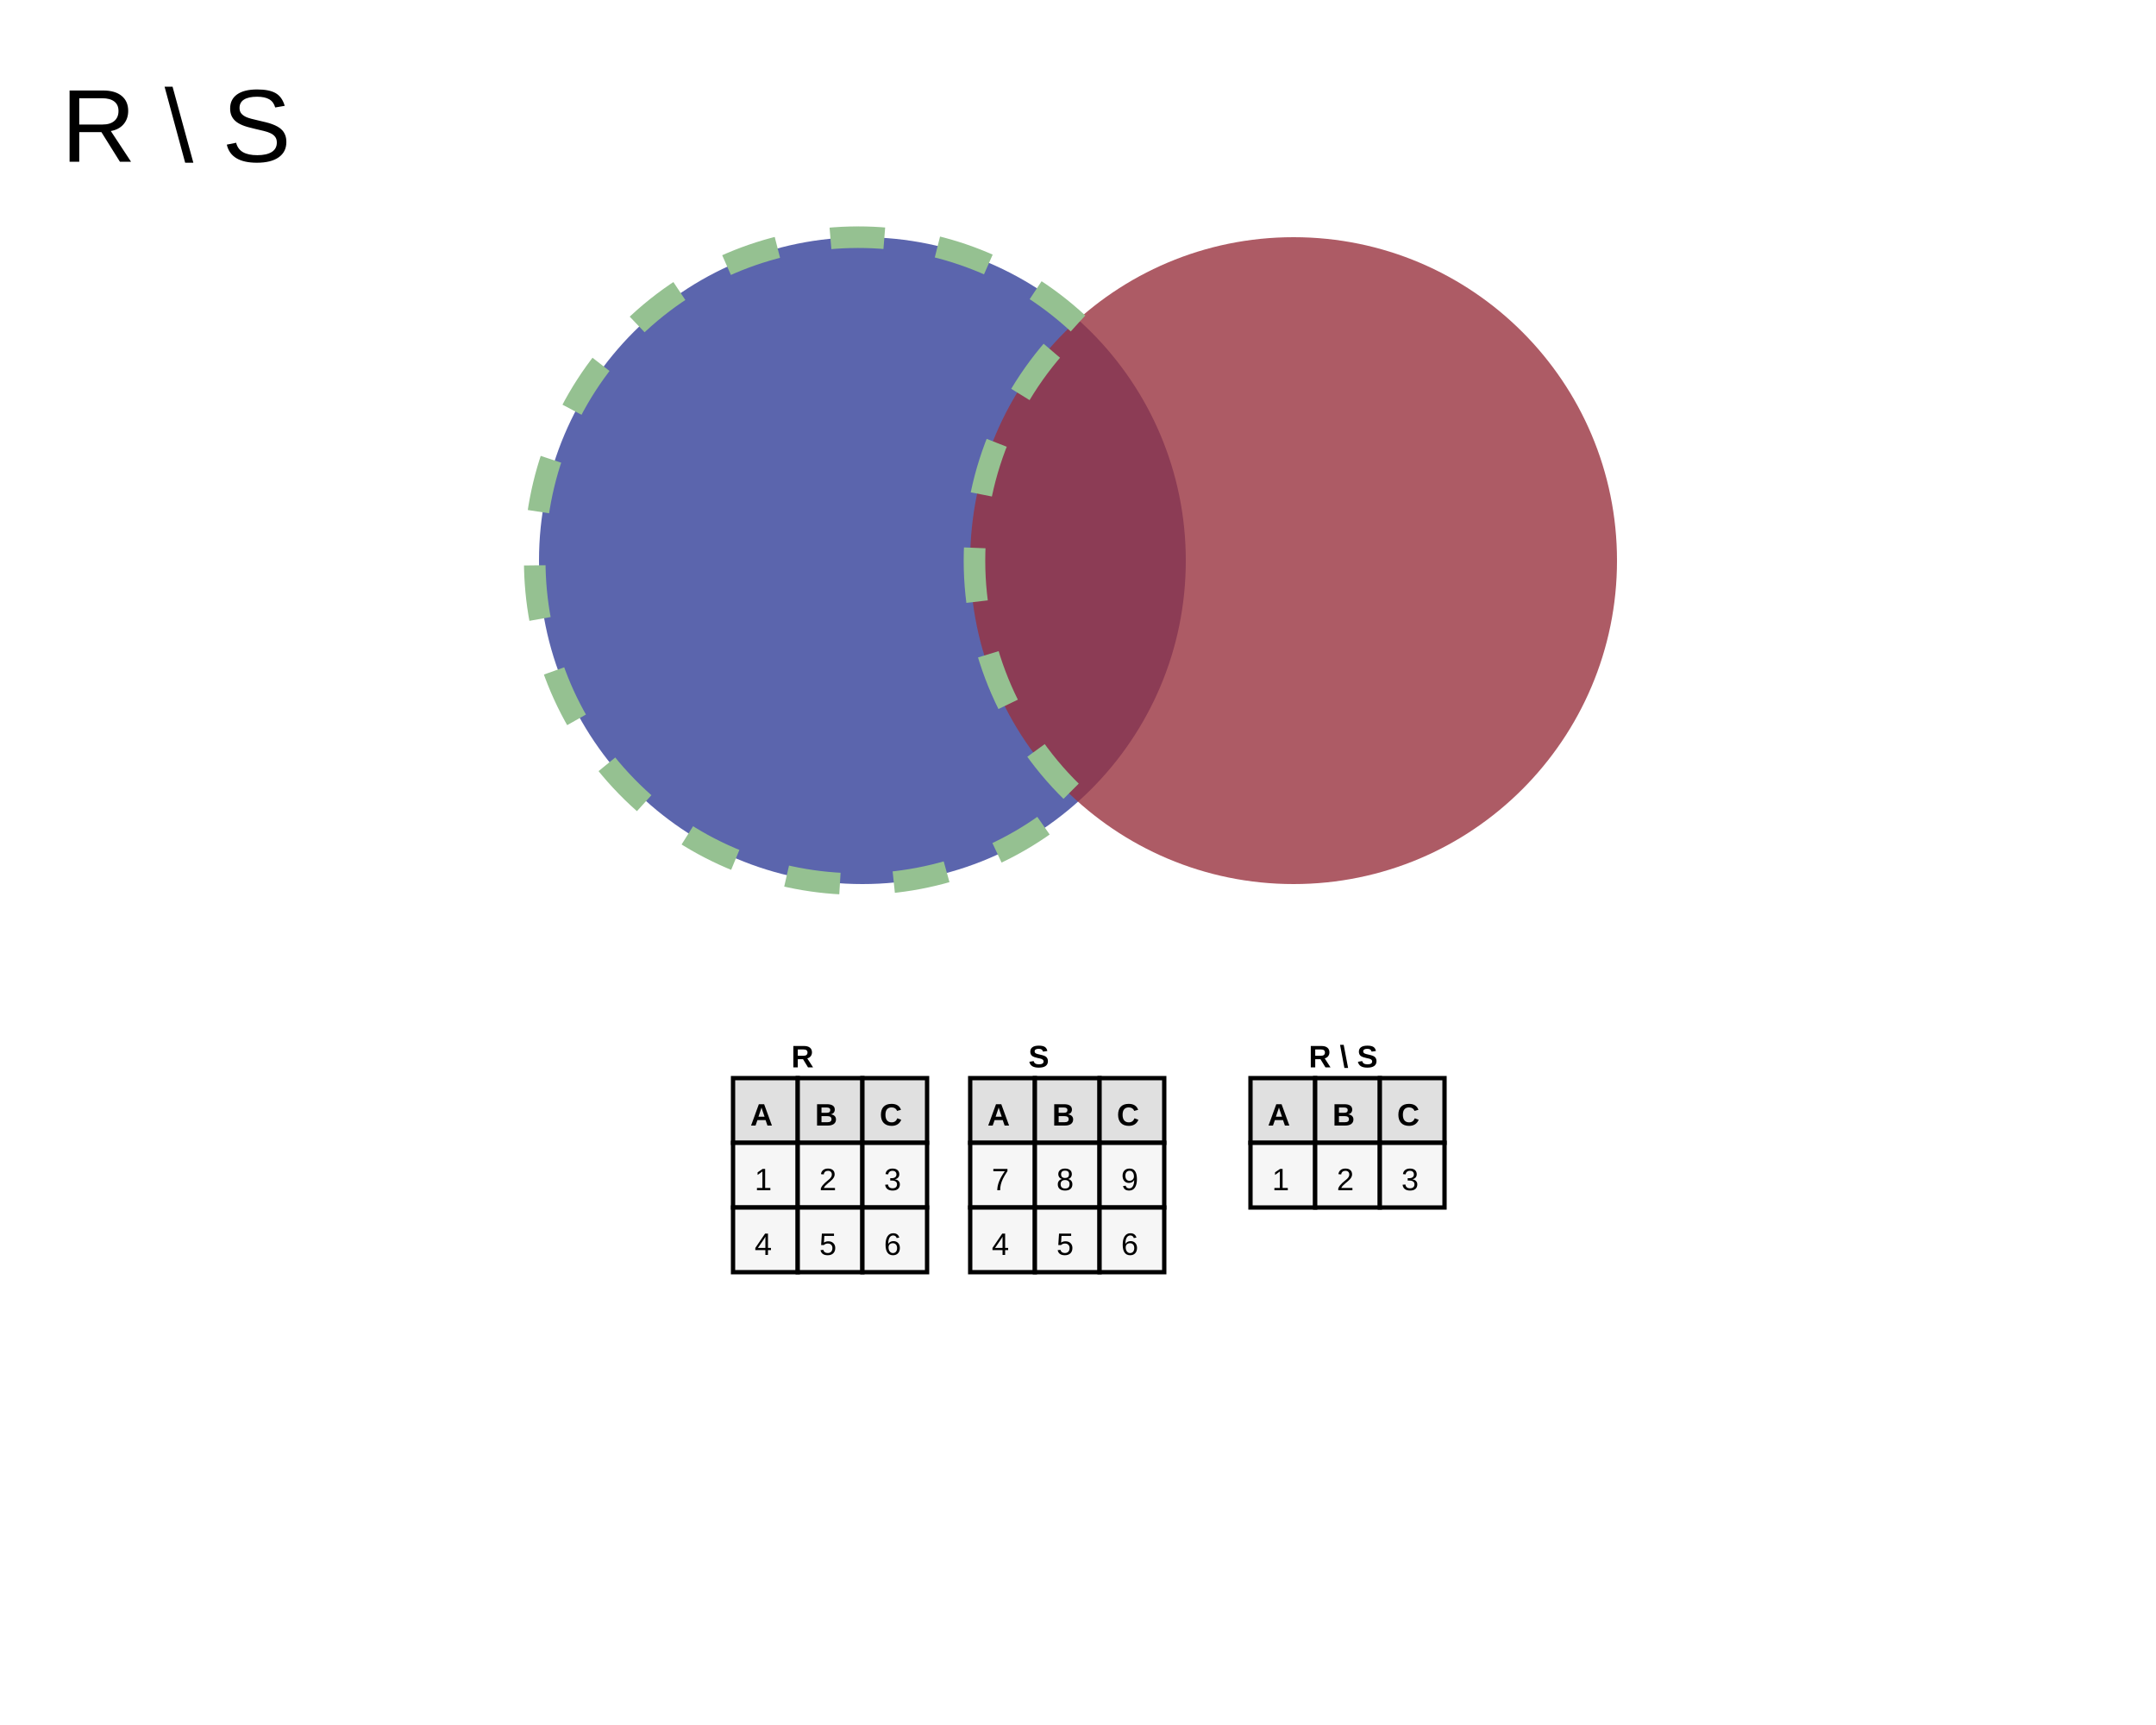
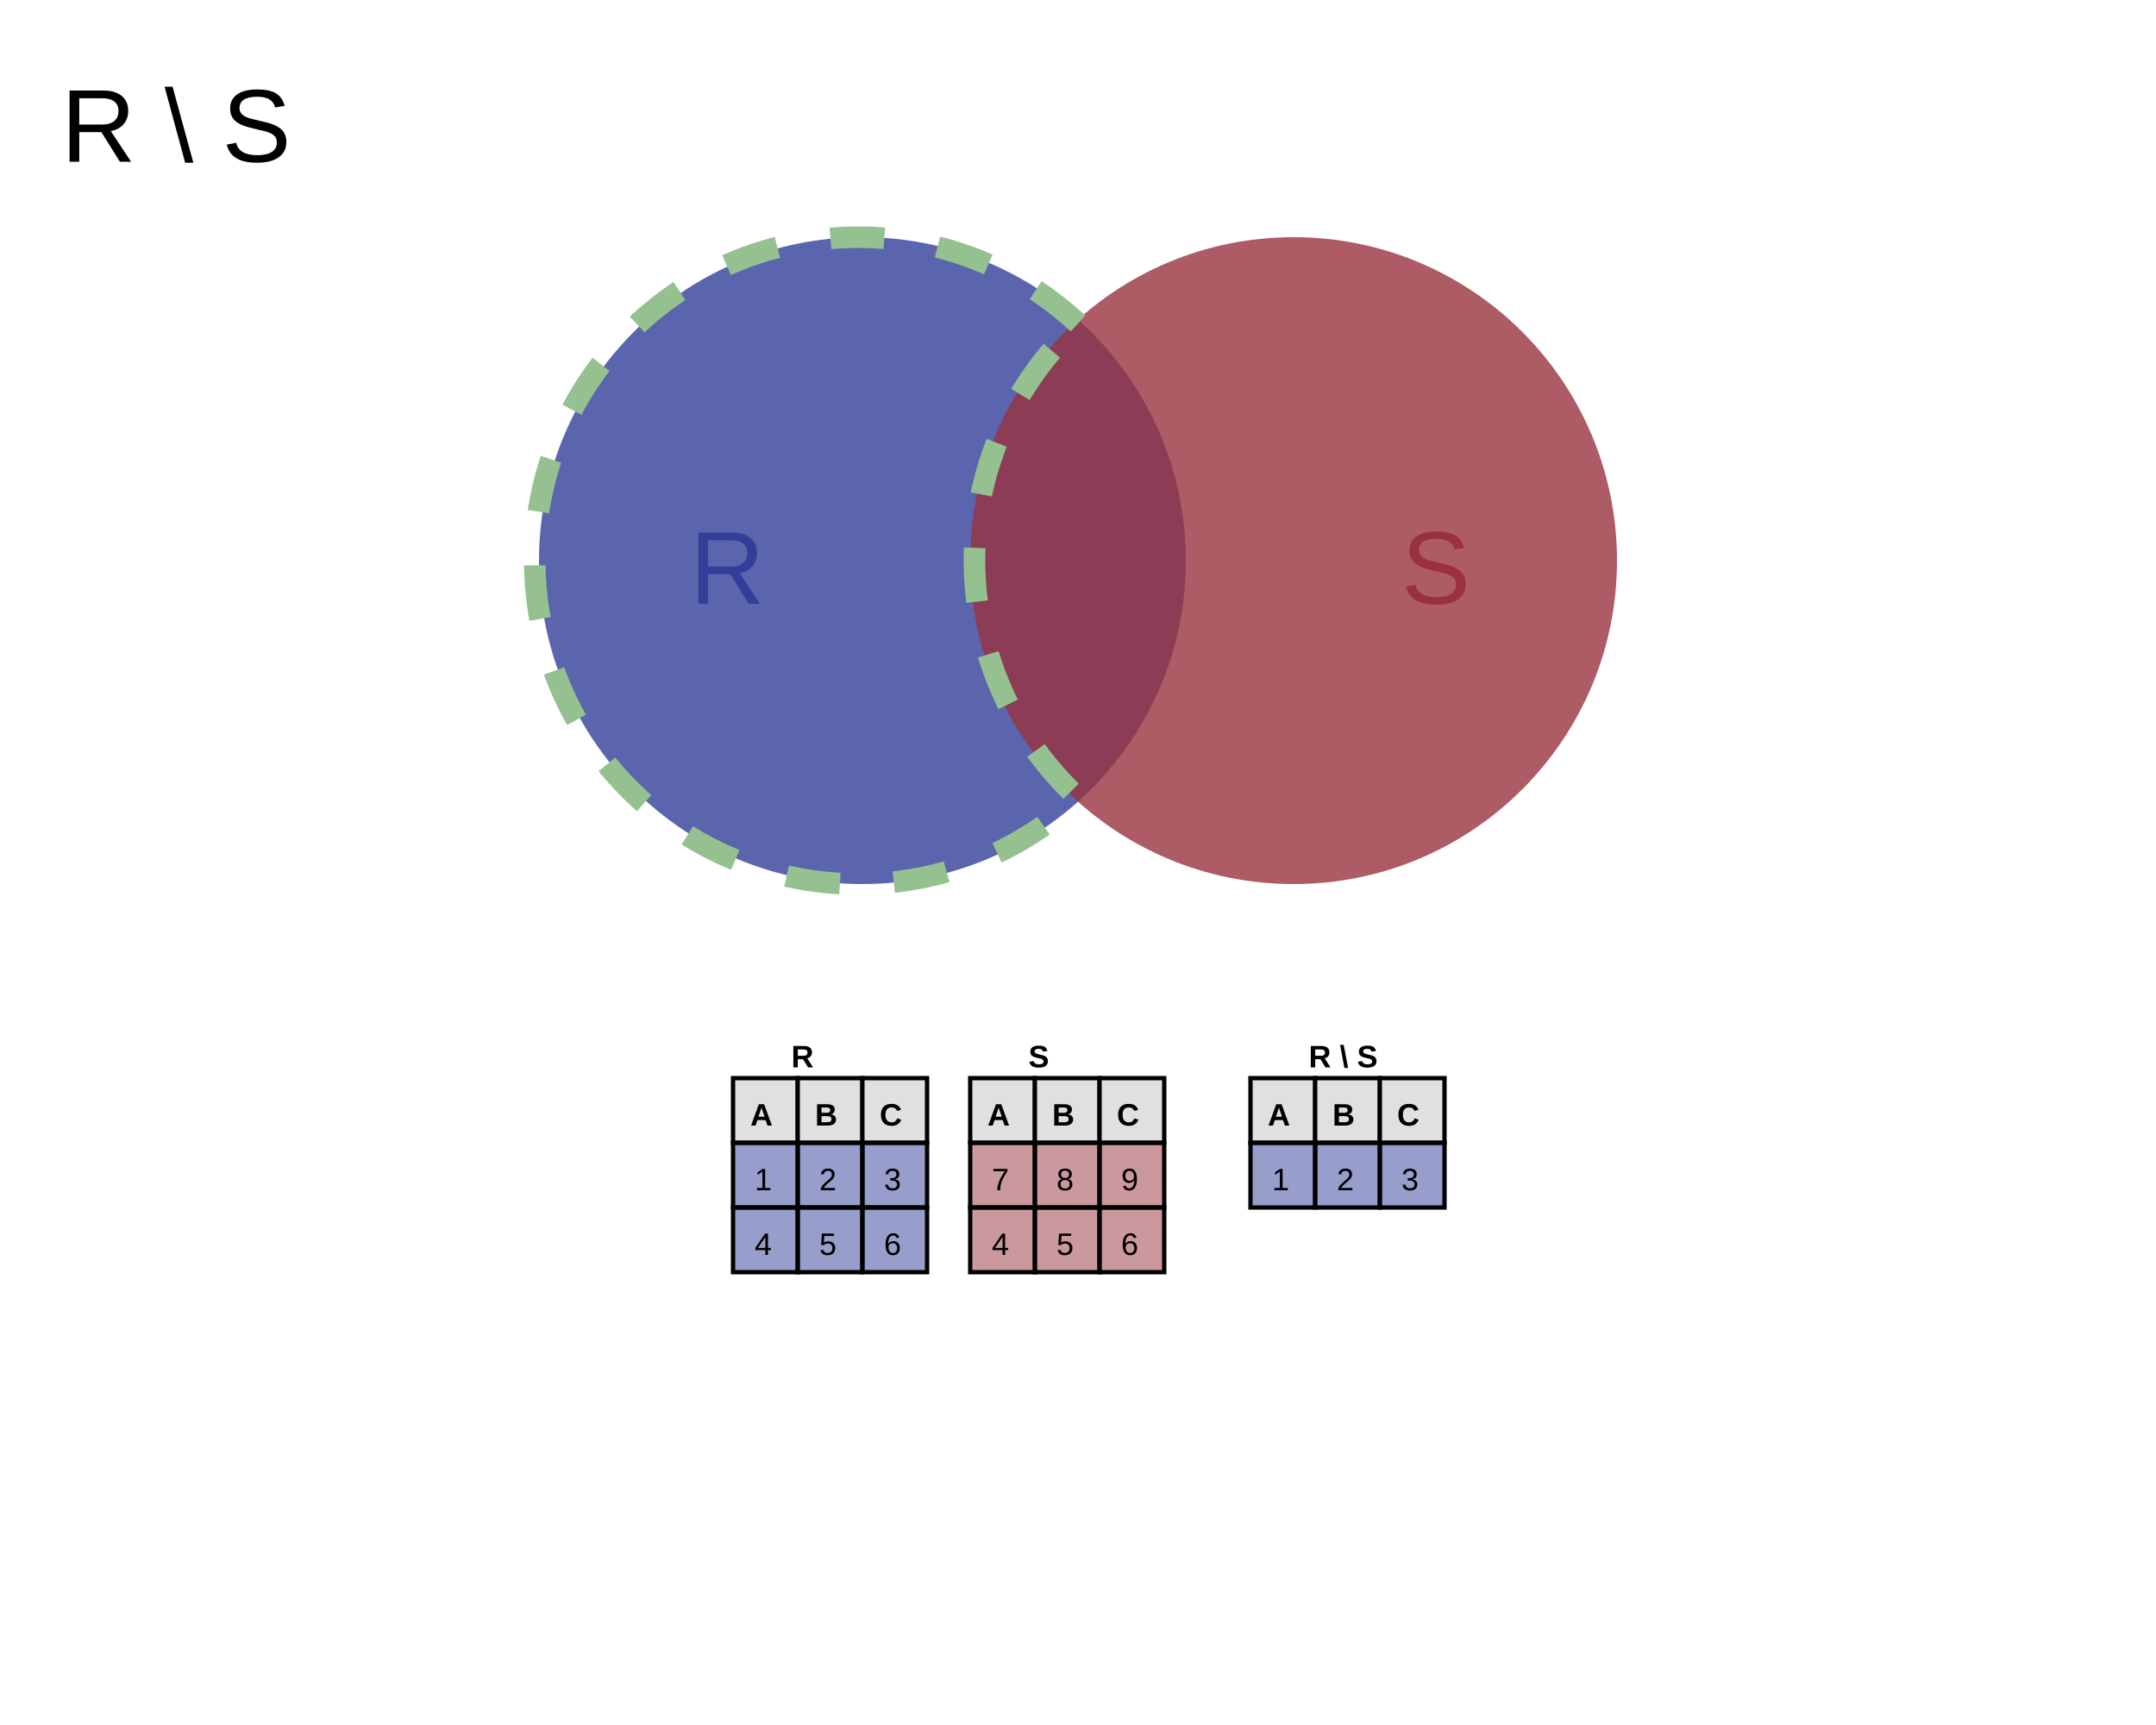
<svg xmlns="http://www.w3.org/2000/svg" xmlns:xlink="http://www.w3.org/1999/xlink" version="1.1" id="Layer_1" x="0px" y="0px" width="1000px" height="800px" xml:space="preserve">
  <defs>
-     <rect id="c" width="30" height="30" x="0" class="cell" />
+     <rect id="cr" width="30" height="30" x="0" class="cellR" />
+     <rect id="cs" width="30" height="30" x="0" class="cellS" />
    <rect id="h" width="30" height="30" x="0" class="head" />
    <style type="text/css">
      
-         .cell{stroke:black;fill:#f6f6f6;stroke-width:2px;opacity:1;}
+         .cellR{stroke:black;fill:rgba(50, 62, 153, 0.5);stroke-width:2px;}
+         .cellS{stroke:black;fill:rgba(153, 50, 62, 0.5);stroke-width:2px;}
        .head{stroke:black;fill:#e0e0e0;stroke-width:2px;opacity:1;}
        .text{font-family: Arial, 'Helvetica Neue', Helvetica, sans-serif; font-size: 1.2em;font-weight:bold;}
      
   </style>
  </defs>
  <circle cx="400" cy="260" fill="#323E99" opacity="0.8" stroke-width="5" r="150">
</circle>
+   <text x="320" y="280" style="font-family: Arial, 'Helvetica Neue', Helvetica, sans-serif; font-size: 4em; text-align: center;fill:#323E99;">R</text>
  <circle cx="600" cy="260" fill="#99323e" opacity="0.8" stroke-width="5" r="150">
</circle>
+   <text x="650" y="280" style="font-family: Arial, 'Helvetica Neue', Helvetica, sans-serif; font-size: 4em; text-align: center;fill:#99323e;">S</text>
  <path d="M 500,150 A 150 150 0 1 0 500,370 A 150 150 0 0 1 500,150" fill="none" stroke="#95C191" stroke-dasharray="25" stroke-dashoffset="0" stroke-width="10">
    <animate attributeName="stroke-dashoffset" from="0" to="100" dur="4s" repeatCount="indefinite" />
  </path>
  <text x="15" y="75" style="font-family: Arial, 'Helvetica Neue', Helvetica, sans-serif; font-size: 4em; text-align: center;">
R \ S
</text>
  <g transform="translate(340,500)">
    <g transform="translate(0,0)">
      <text width="30" heigth="30" transform="translate(15, -5)" class="text">
  R
  </text>
      <g transform="translate( 0,  0)">
        <use xlink:href="#h" />
        <text width="30" heigth="30" transform="translate(8, 22)" class="text">A</text>
      </g>
      <g transform="translate(30,  0)">
        <use xlink:href="#h" />
        <text width="30" heigth="30" transform="translate(8, 22)" class="text">B</text>
      </g>
      <g transform="translate(60,  0)">
        <use xlink:href="#h" />
        <text width="30" heigth="30" transform="translate(8, 22)" class="text">C</text>
      </g>
      <g transform="translate( 0, 30)">
-         <use xlink:href="#c" />
+         <use xlink:href="#cr" />
        <text width="30" heigth="30" transform="translate(10, 22)" class="text" style="font-weight:normal;">1</text>
      </g>
      <g transform="translate(30, 30)">
-         <use xlink:href="#c" />
+         <use xlink:href="#cr" />
        <text width="30" heigth="30" transform="translate(10, 22)" class="text" style="font-weight:normal;">2</text>
      </g>
      <g transform="translate(60, 30)">
-         <use xlink:href="#c" />
+         <use xlink:href="#cr" />
        <text width="30" heigth="30" transform="translate(10, 22)" class="text" style="font-weight:normal;">3</text>
      </g>
      <g transform="translate(0, 60)">
-         <use xlink:href="#c" />
+         <use xlink:href="#cr" />
        <text width="30" heigth="30" transform="translate(10, 22)" class="text" style="font-weight:normal;">4</text>
      </g>
      <g transform="translate(30, 60)">
-         <use xlink:href="#c" />
+         <use xlink:href="#cr" />
        <text width="30" heigth="30" transform="translate(10, 22)" class="text" style="font-weight:normal;">5</text>
      </g>
      <g transform="translate(60, 60)">
-         <use xlink:href="#c" />
+         <use xlink:href="#cr" />
        <text width="30" heigth="30" transform="translate(10, 22)" class="text" style="font-weight:normal;">6</text>
      </g>
    </g>
    <g transform="translate(110,0)">
      <text width="30" heigth="30" transform="translate(15, -5)" class="text">
  S
  </text>
      <g transform="translate( 0,  0)">
        <use xlink:href="#h" />
        <text width="30" heigth="30" transform="translate(8, 22)" class="text">A</text>
      </g>
      <g transform="translate(30,  0)">
        <use xlink:href="#h" />
        <text width="30" heigth="30" transform="translate(8, 22)" class="text">B</text>
      </g>
      <g transform="translate(60,  0)">
        <use xlink:href="#h" />
        <text width="30" heigth="30" transform="translate(8, 22)" class="text">C</text>
      </g>
      <g transform="translate( 0, 30)">
-         <use xlink:href="#c" />
+         <use xlink:href="#cs" />
        <text width="30" heigth="30" transform="translate(10, 22)" class="text" style="font-weight:normal;">7</text>
      </g>
      <g transform="translate(30, 30)">
-         <use xlink:href="#c" />
+         <use xlink:href="#cs" />
        <text width="30" heigth="30" transform="translate(10, 22)" class="text" style="font-weight:normal;">8</text>
      </g>
      <g transform="translate(60, 30)">
-         <use xlink:href="#c" />
+         <use xlink:href="#cs" />
        <text width="30" heigth="30" transform="translate(10, 22)" class="text" style="font-weight:normal;">9</text>
      </g>
      <g transform="translate(0, 60)">
-         <use xlink:href="#c" />
+         <use xlink:href="#cs" />
        <text width="30" heigth="30" transform="translate(10, 22)" class="text" style="font-weight:normal;">4</text>
      </g>
      <g transform="translate(30, 60)">
-         <use xlink:href="#c" />
+         <use xlink:href="#cs" />
        <text width="30" heigth="30" transform="translate(10, 22)" class="text" style="font-weight:normal;">5</text>
      </g>
      <g transform="translate(60, 60)">
-         <use xlink:href="#c" />
+         <use xlink:href="#cs" />
        <text width="30" heigth="30" transform="translate(10, 22)" class="text" style="font-weight:normal;">6</text>
      </g>
    </g>
    <g transform="translate(240,0)">
      <text width="30" heigth="30" transform="translate(15, -5)" class="text">
  R \ S
  </text>
      <g transform="translate( 0,  0)">
        <use xlink:href="#h" />
        <text width="30" heigth="30" transform="translate(8, 22)" class="text">A</text>
      </g>
      <g transform="translate(30,  0)">
        <use xlink:href="#h" />
        <text width="30" heigth="30" transform="translate(8, 22)" class="text">B</text>
      </g>
      <g transform="translate(60,  0)">
        <use xlink:href="#h" />
        <text width="30" heigth="30" transform="translate(8, 22)" class="text">C</text>
      </g>
      <g transform="translate( 0, 30)">
-         <use xlink:href="#c" />
+         <use xlink:href="#cr" />
        <text width="30" heigth="30" transform="translate(10, 22)" class="text" style="font-weight:normal;">1</text>
      </g>
      <g transform="translate(30, 30)">
-         <use xlink:href="#c" />
+         <use xlink:href="#cr" />
        <text width="30" heigth="30" transform="translate(10, 22)" class="text" style="font-weight:normal;">2</text>
      </g>
      <g transform="translate(60, 30)">
-         <use xlink:href="#c" />
+         <use xlink:href="#cr" />
        <text width="30" heigth="30" transform="translate(10, 22)" class="text" style="font-weight:normal;">3</text>
      </g>
    </g>
  </g>
</svg>
